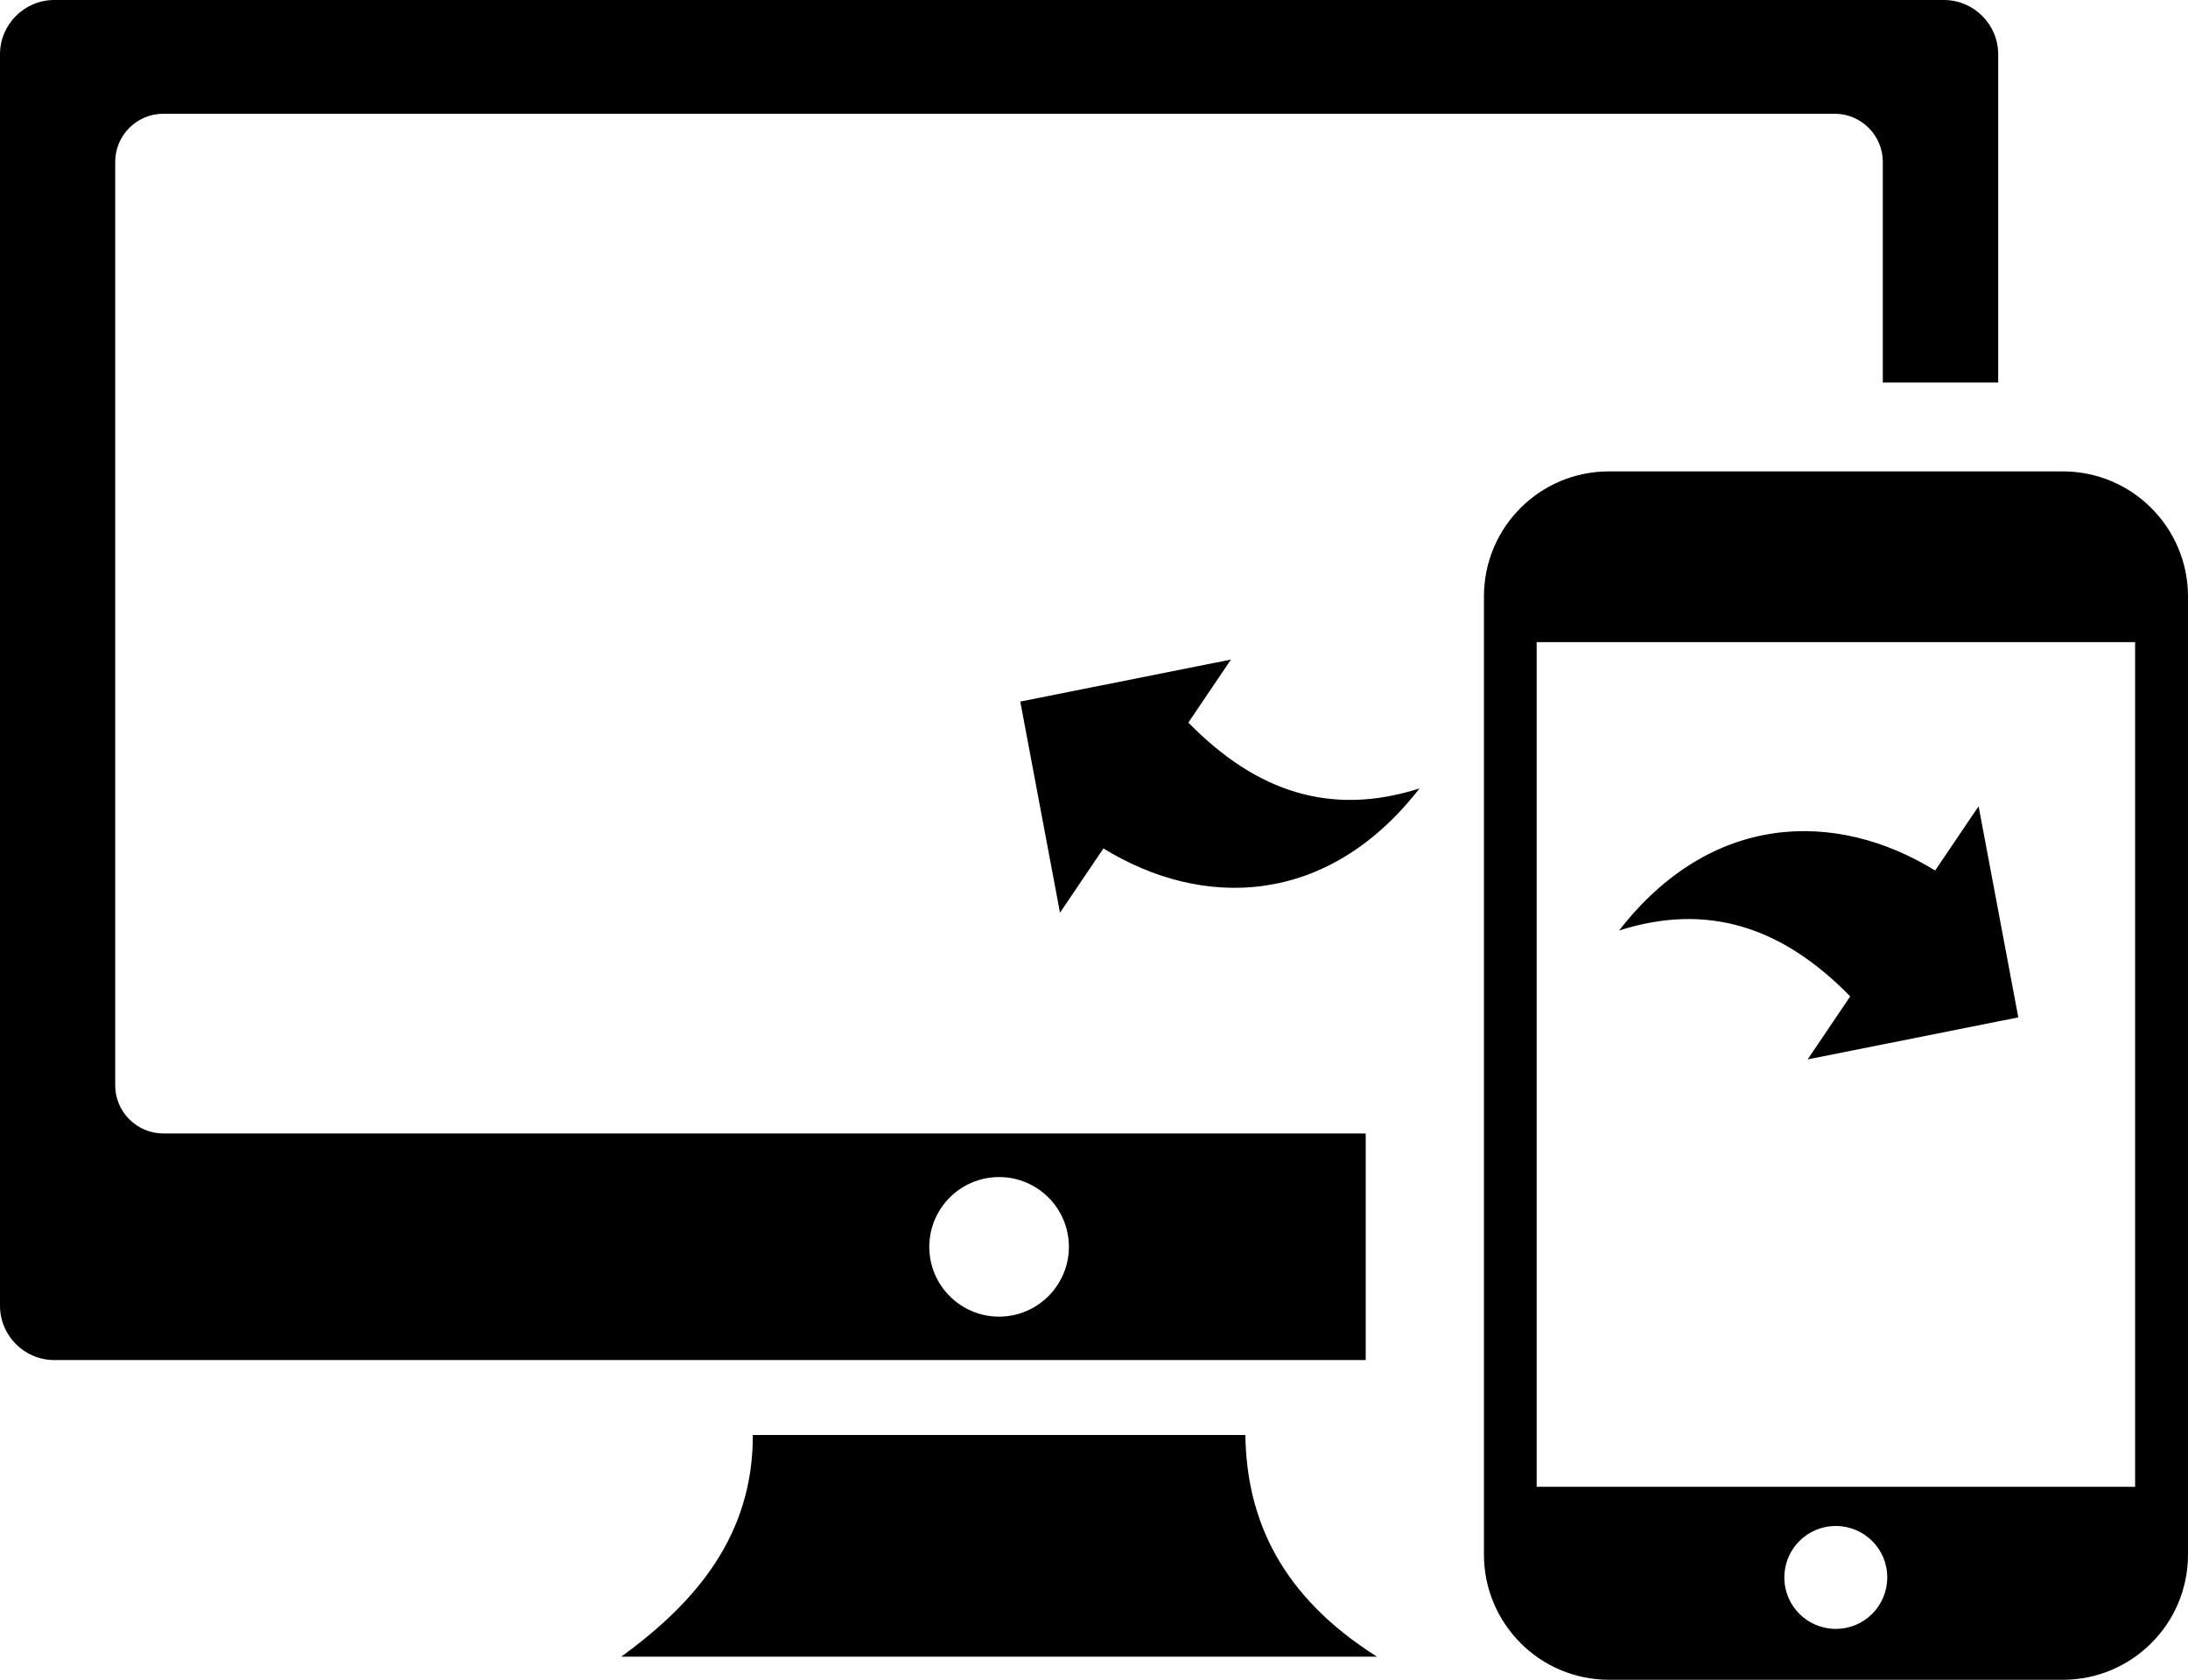
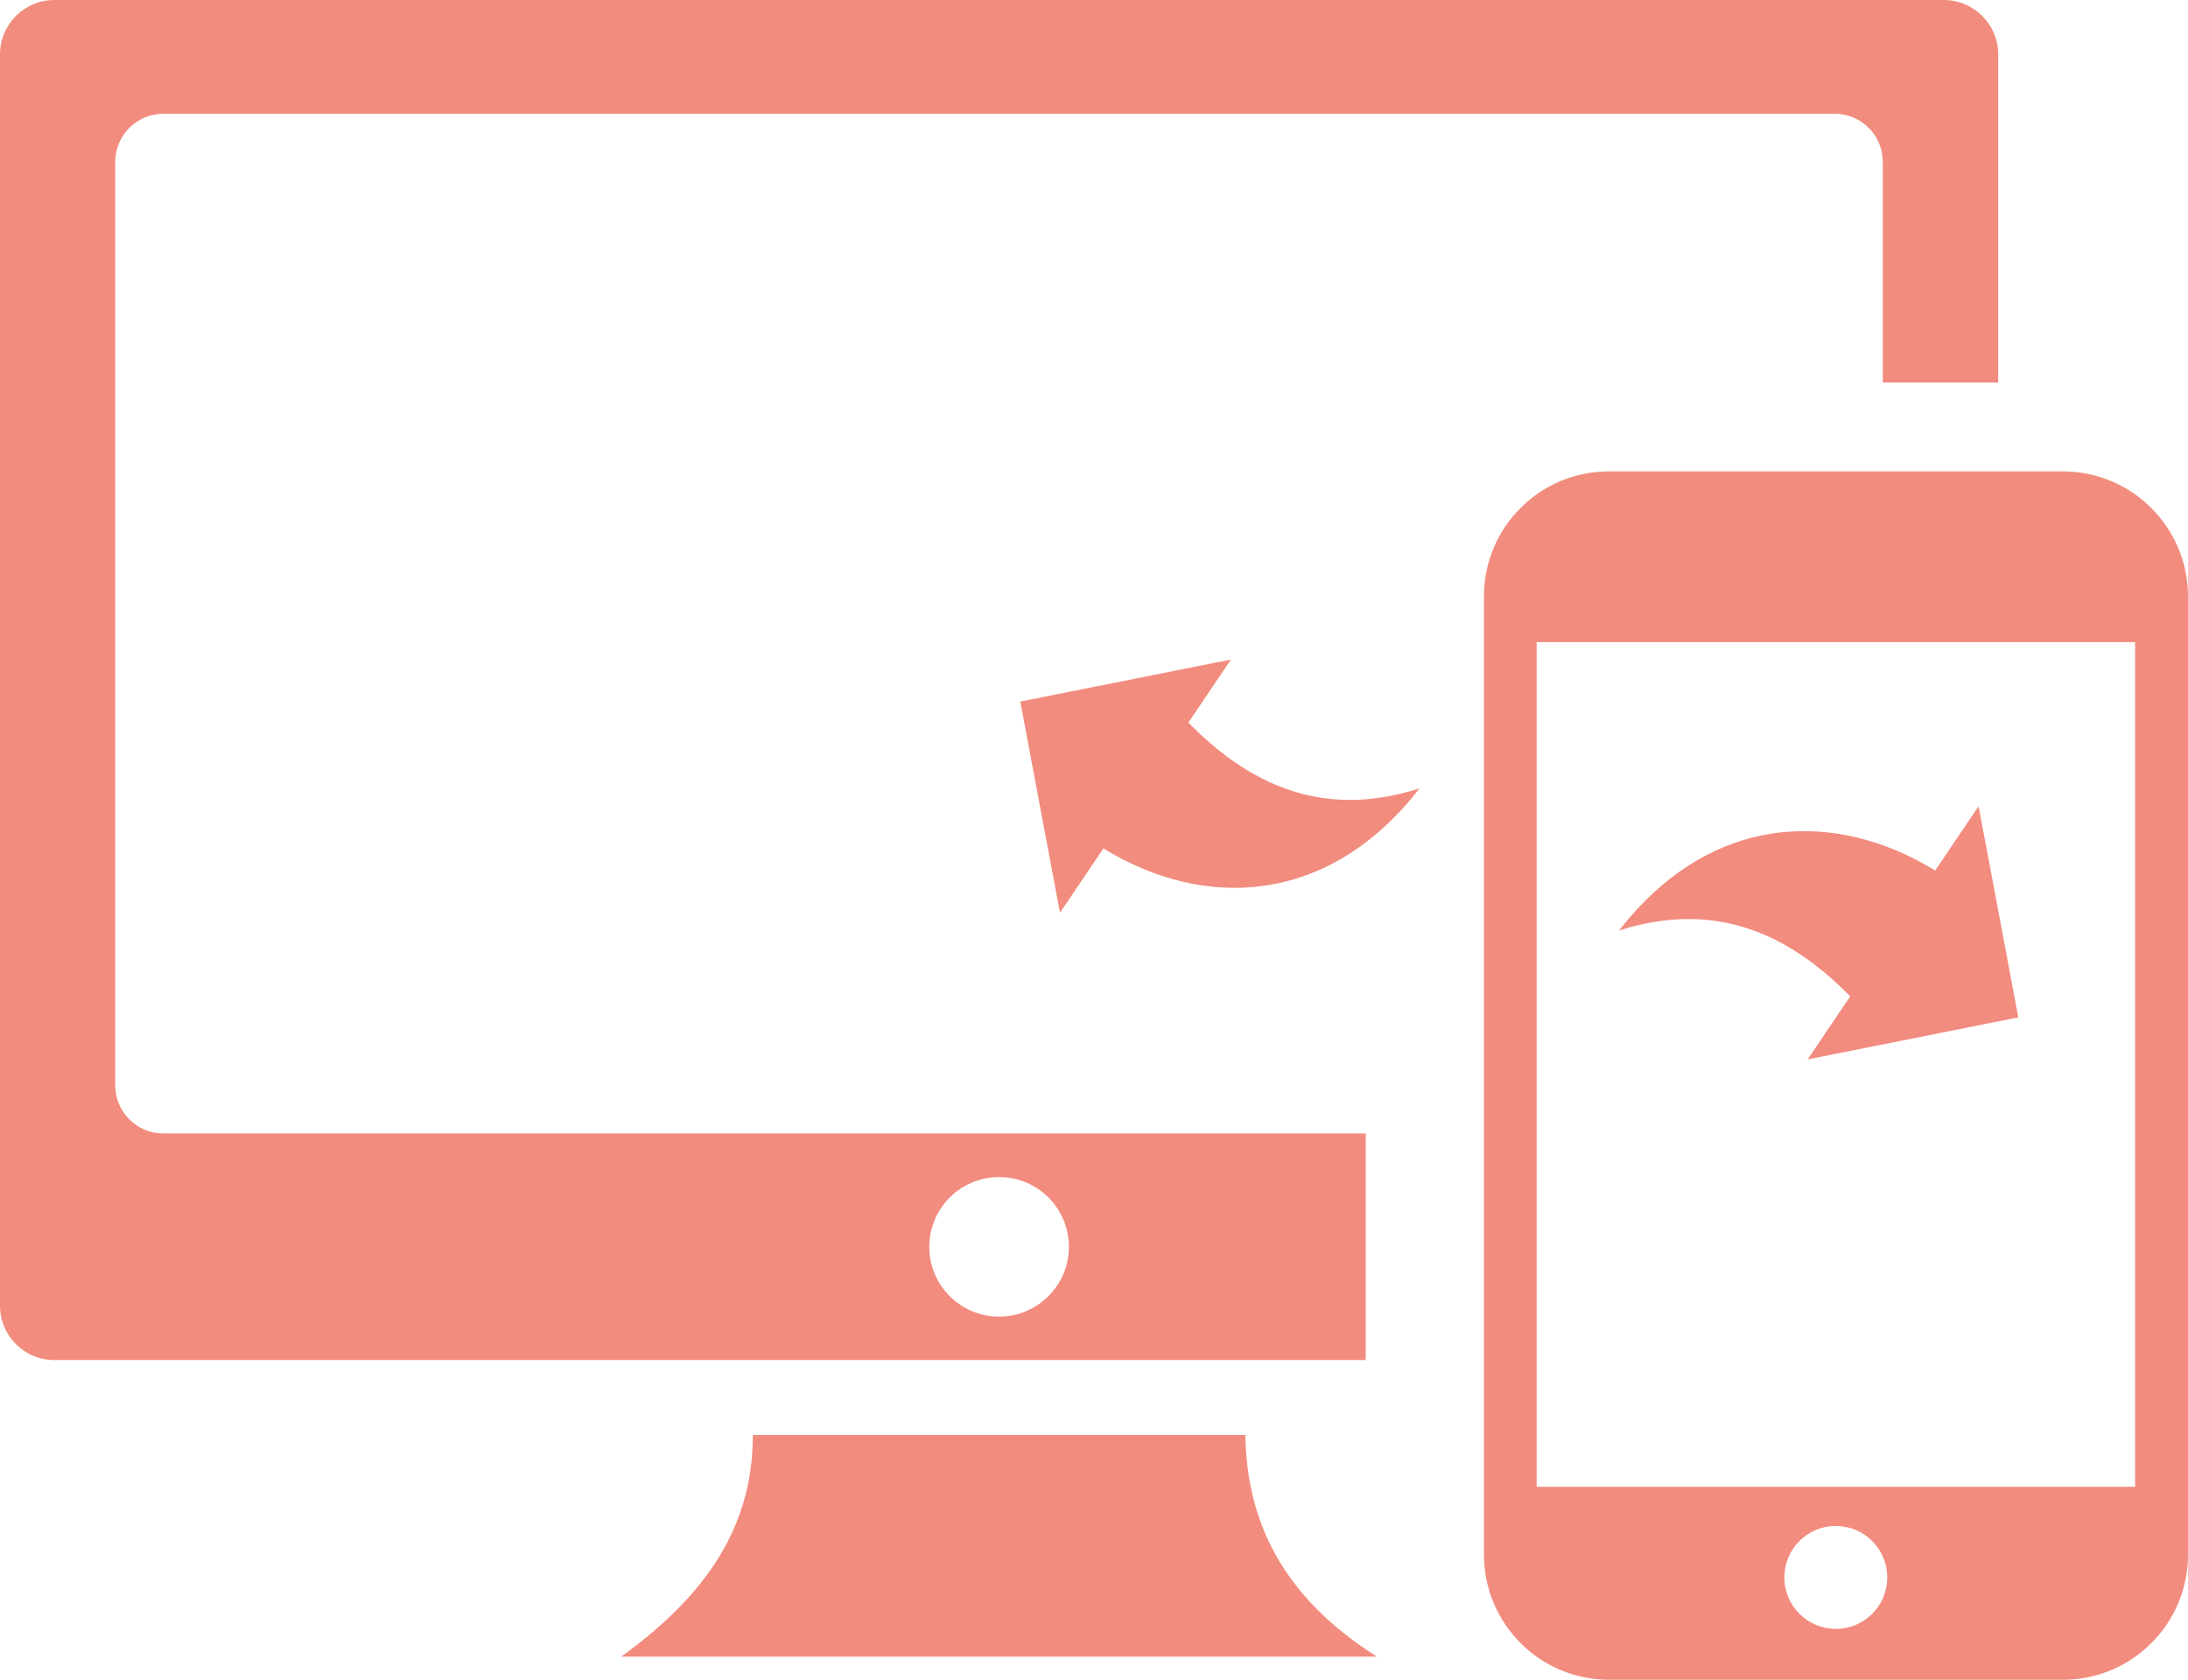
<svg xmlns="http://www.w3.org/2000/svg" version="1.1" id="Layer_1" x="0px" y="0px" viewBox="0 0 122.88 94.35" style="enable-background:new 0 0 122.88 94.35" xml:space="preserve">
-   <style type="text/css">.st0{fill-rule:evenodd;clip-rule:evenodd;}</style>
+   <style type="text/css">.st0{fill-rule:evenodd;clip-rule:evenodd;} .st0{fill:#f28c7e;}</style>
  <g>
    <path class="st0" d="M90.37,26.48h25.48c1.94,0,3.71,0.79,4.97,2.06c1.28,1.28,2.06,3.04,2.06,4.97v53.82 c0,1.94-0.79,3.71-2.06,4.97c-1.28,1.28-3.04,2.06-4.97,2.06H90.37c-1.94,0-3.71-0.79-4.97-2.06c-1.28-1.28-2.06-3.04-2.06-4.97 V33.5c0-1.94,0.79-3.71,2.06-4.97C86.68,27.25,88.43,26.48,90.37,26.48L90.37,26.48L90.37,26.48z M113.35,57.15l-11.83,2.36 l2.39-3.54c-3.83-3.92-8.03-5.28-12.98-3.7c5.16-6.65,12.18-6.8,17.75-3.37l2.44-3.61L113.35,57.15L113.35,57.15L113.35,57.15 L113.35,57.15z M57.3,39.41l11.83-2.36l-2.39,3.54c3.83,3.92,8.03,5.28,12.98,3.7c-5.16,6.65-12.18,6.8-17.75,3.37l-2.44,3.61 L57.3,39.41L57.3,39.41L57.3,39.41L57.3,39.41z M3.05,0h106.12c1.68,0,3.05,1.37,3.05,3.05v18.44h-6.48V9.09 c0-1.48-1.21-2.7-2.7-2.7H9.17v0c-1.48,0-2.7,1.21-2.7,2.7v51.88c0,1.48,1.21,2.7,2.7,2.7H76.7V76.4H3.05 C1.37,76.4,0,75.03,0,73.35V3.05C0,1.37,1.37,0,3.05,0L3.05,0L3.05,0L3.05,0z M69.94,80.61c0.07,4.79,2.04,9.07,7.39,12.45H34.89 c4.27-3.1,7.4-6.87,7.39-12.45H69.94L69.94,80.61z M56.11,66.12c2.16,0,3.92,1.75,3.92,3.92c0,2.16-1.76,3.92-3.92,3.92 c-2.16,0-3.92-1.75-3.92-3.92C52.19,67.88,53.94,66.12,56.11,66.12L56.11,66.12z M103.1,85.72c1.59,0,2.89,1.28,2.89,2.89 c0,1.59-1.28,2.89-2.89,2.89c-1.59,0-2.89-1.28-2.89-2.89C100.21,87.02,101.49,85.72,103.1,85.72L103.1,85.72z M86.3,83.52h33.61 V36.07H86.3V83.52L86.3,83.52z" />
  </g>
</svg>
